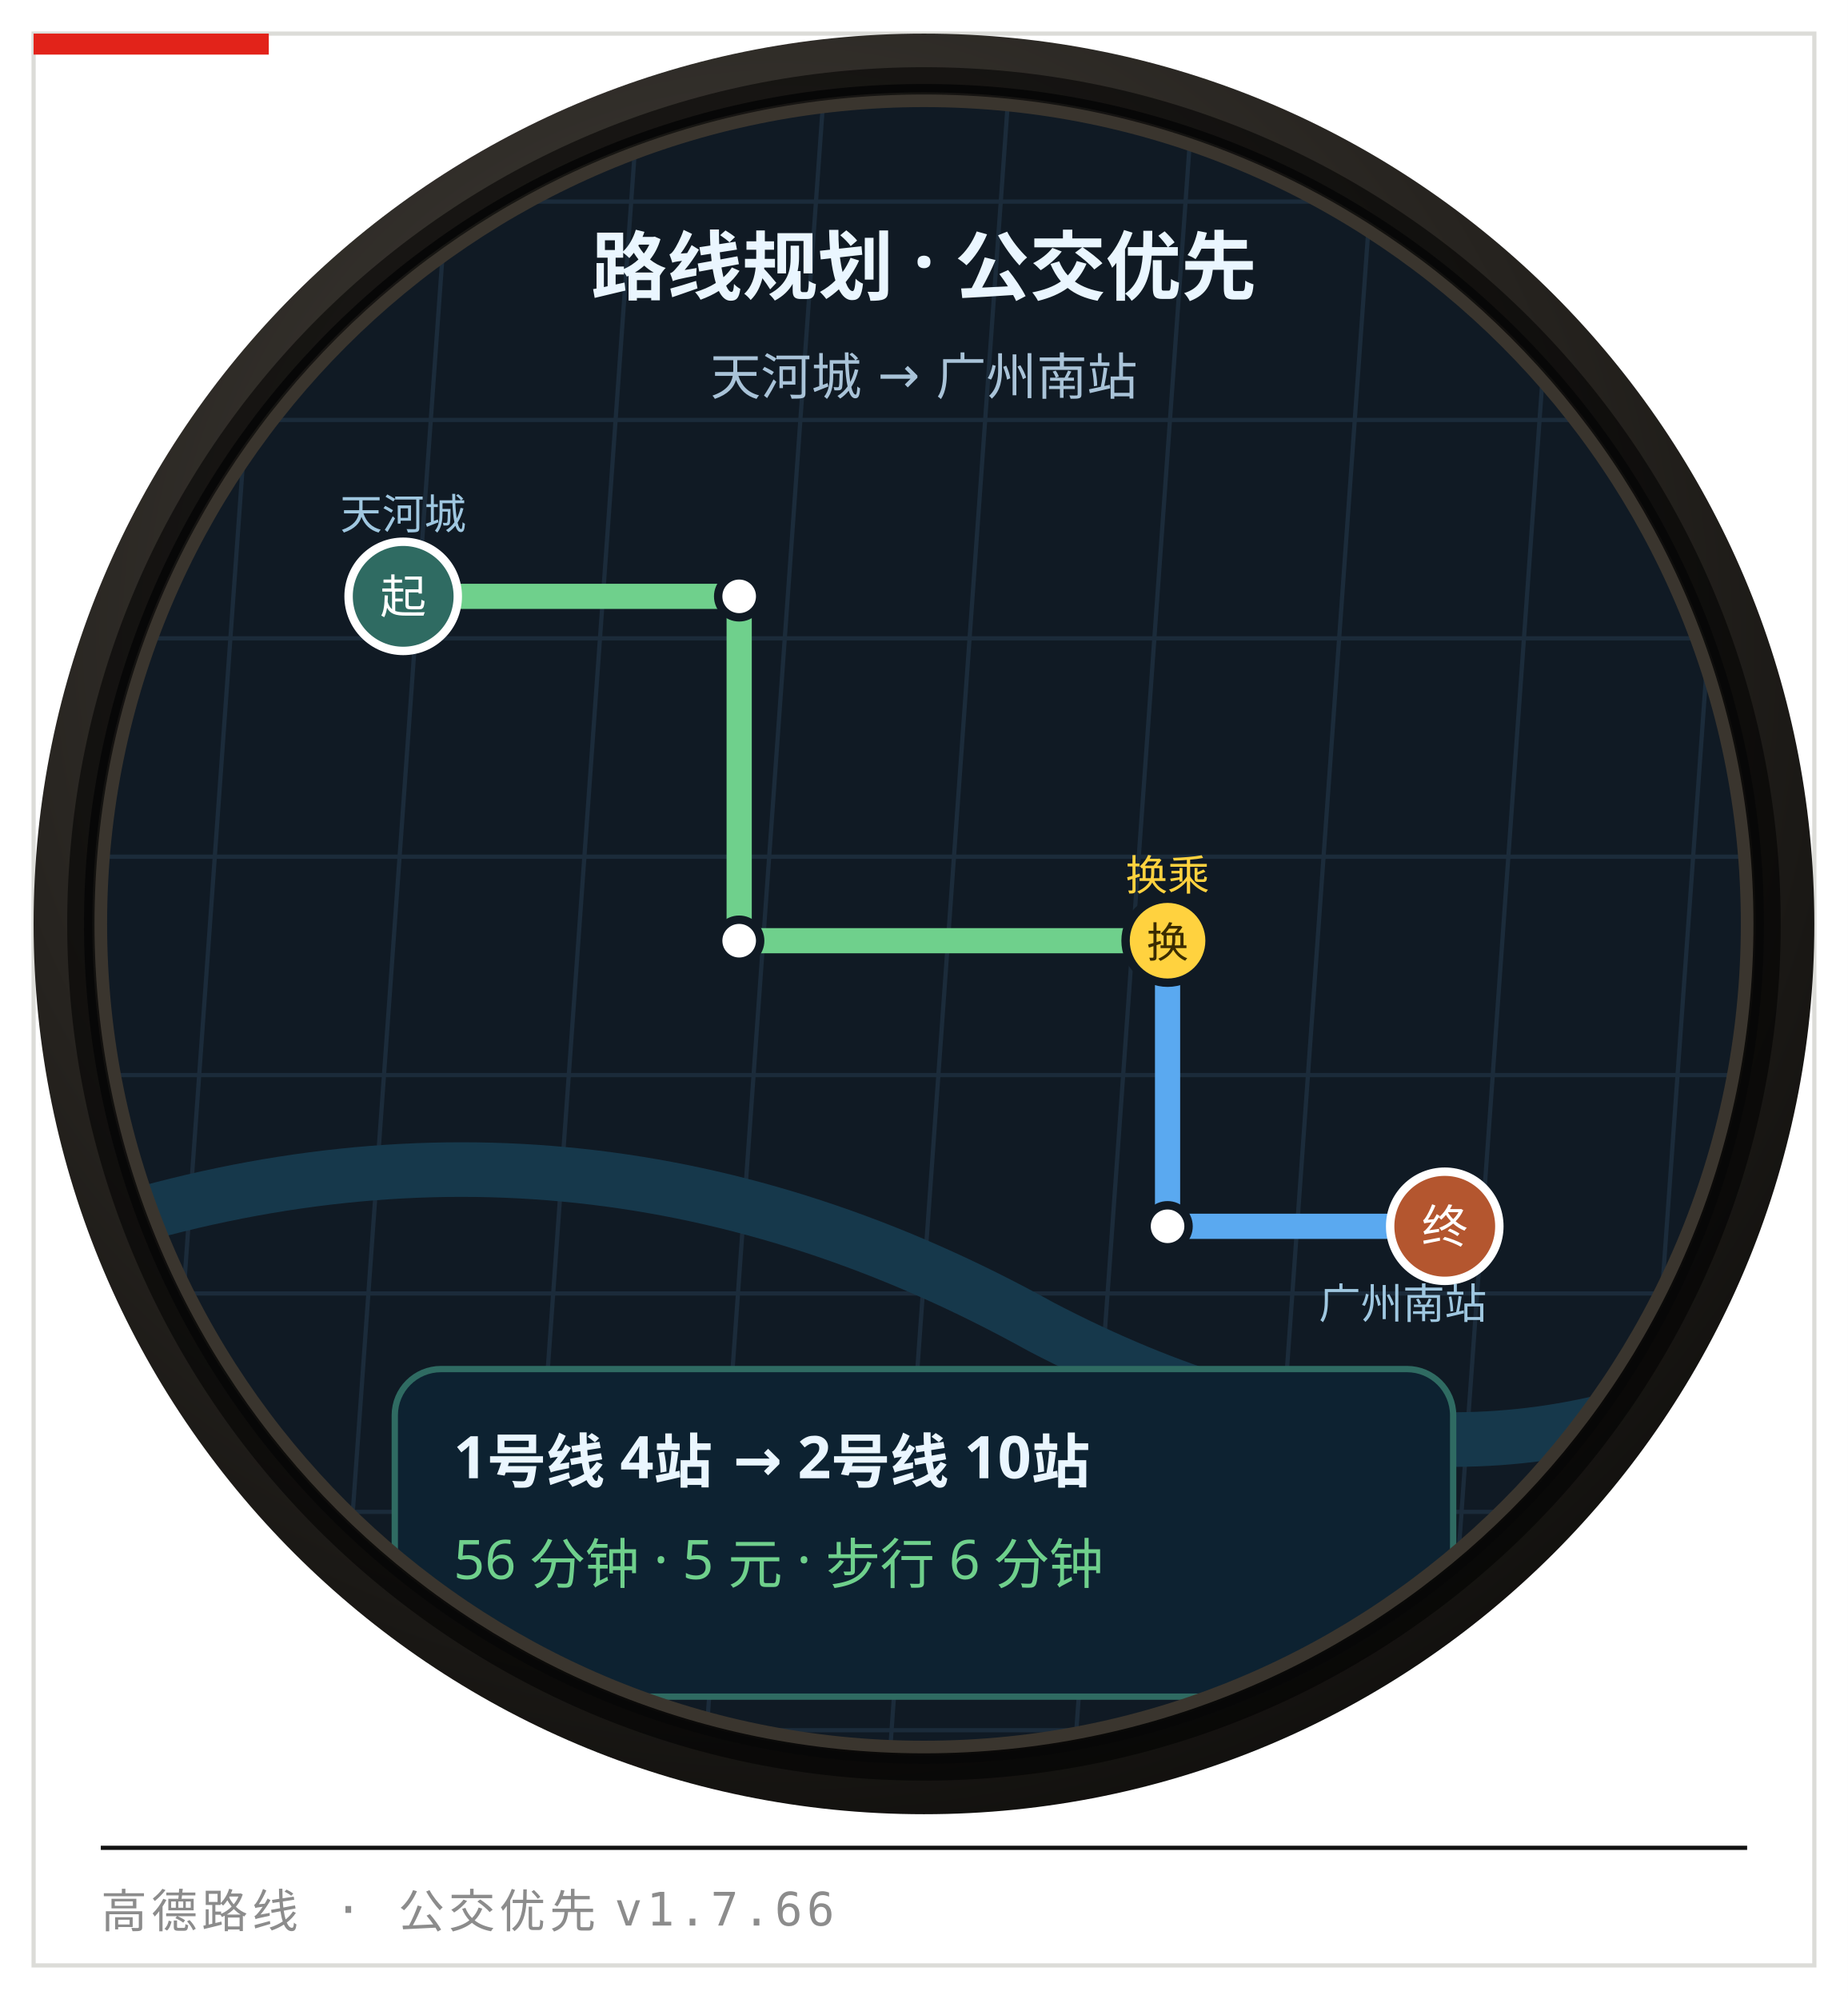
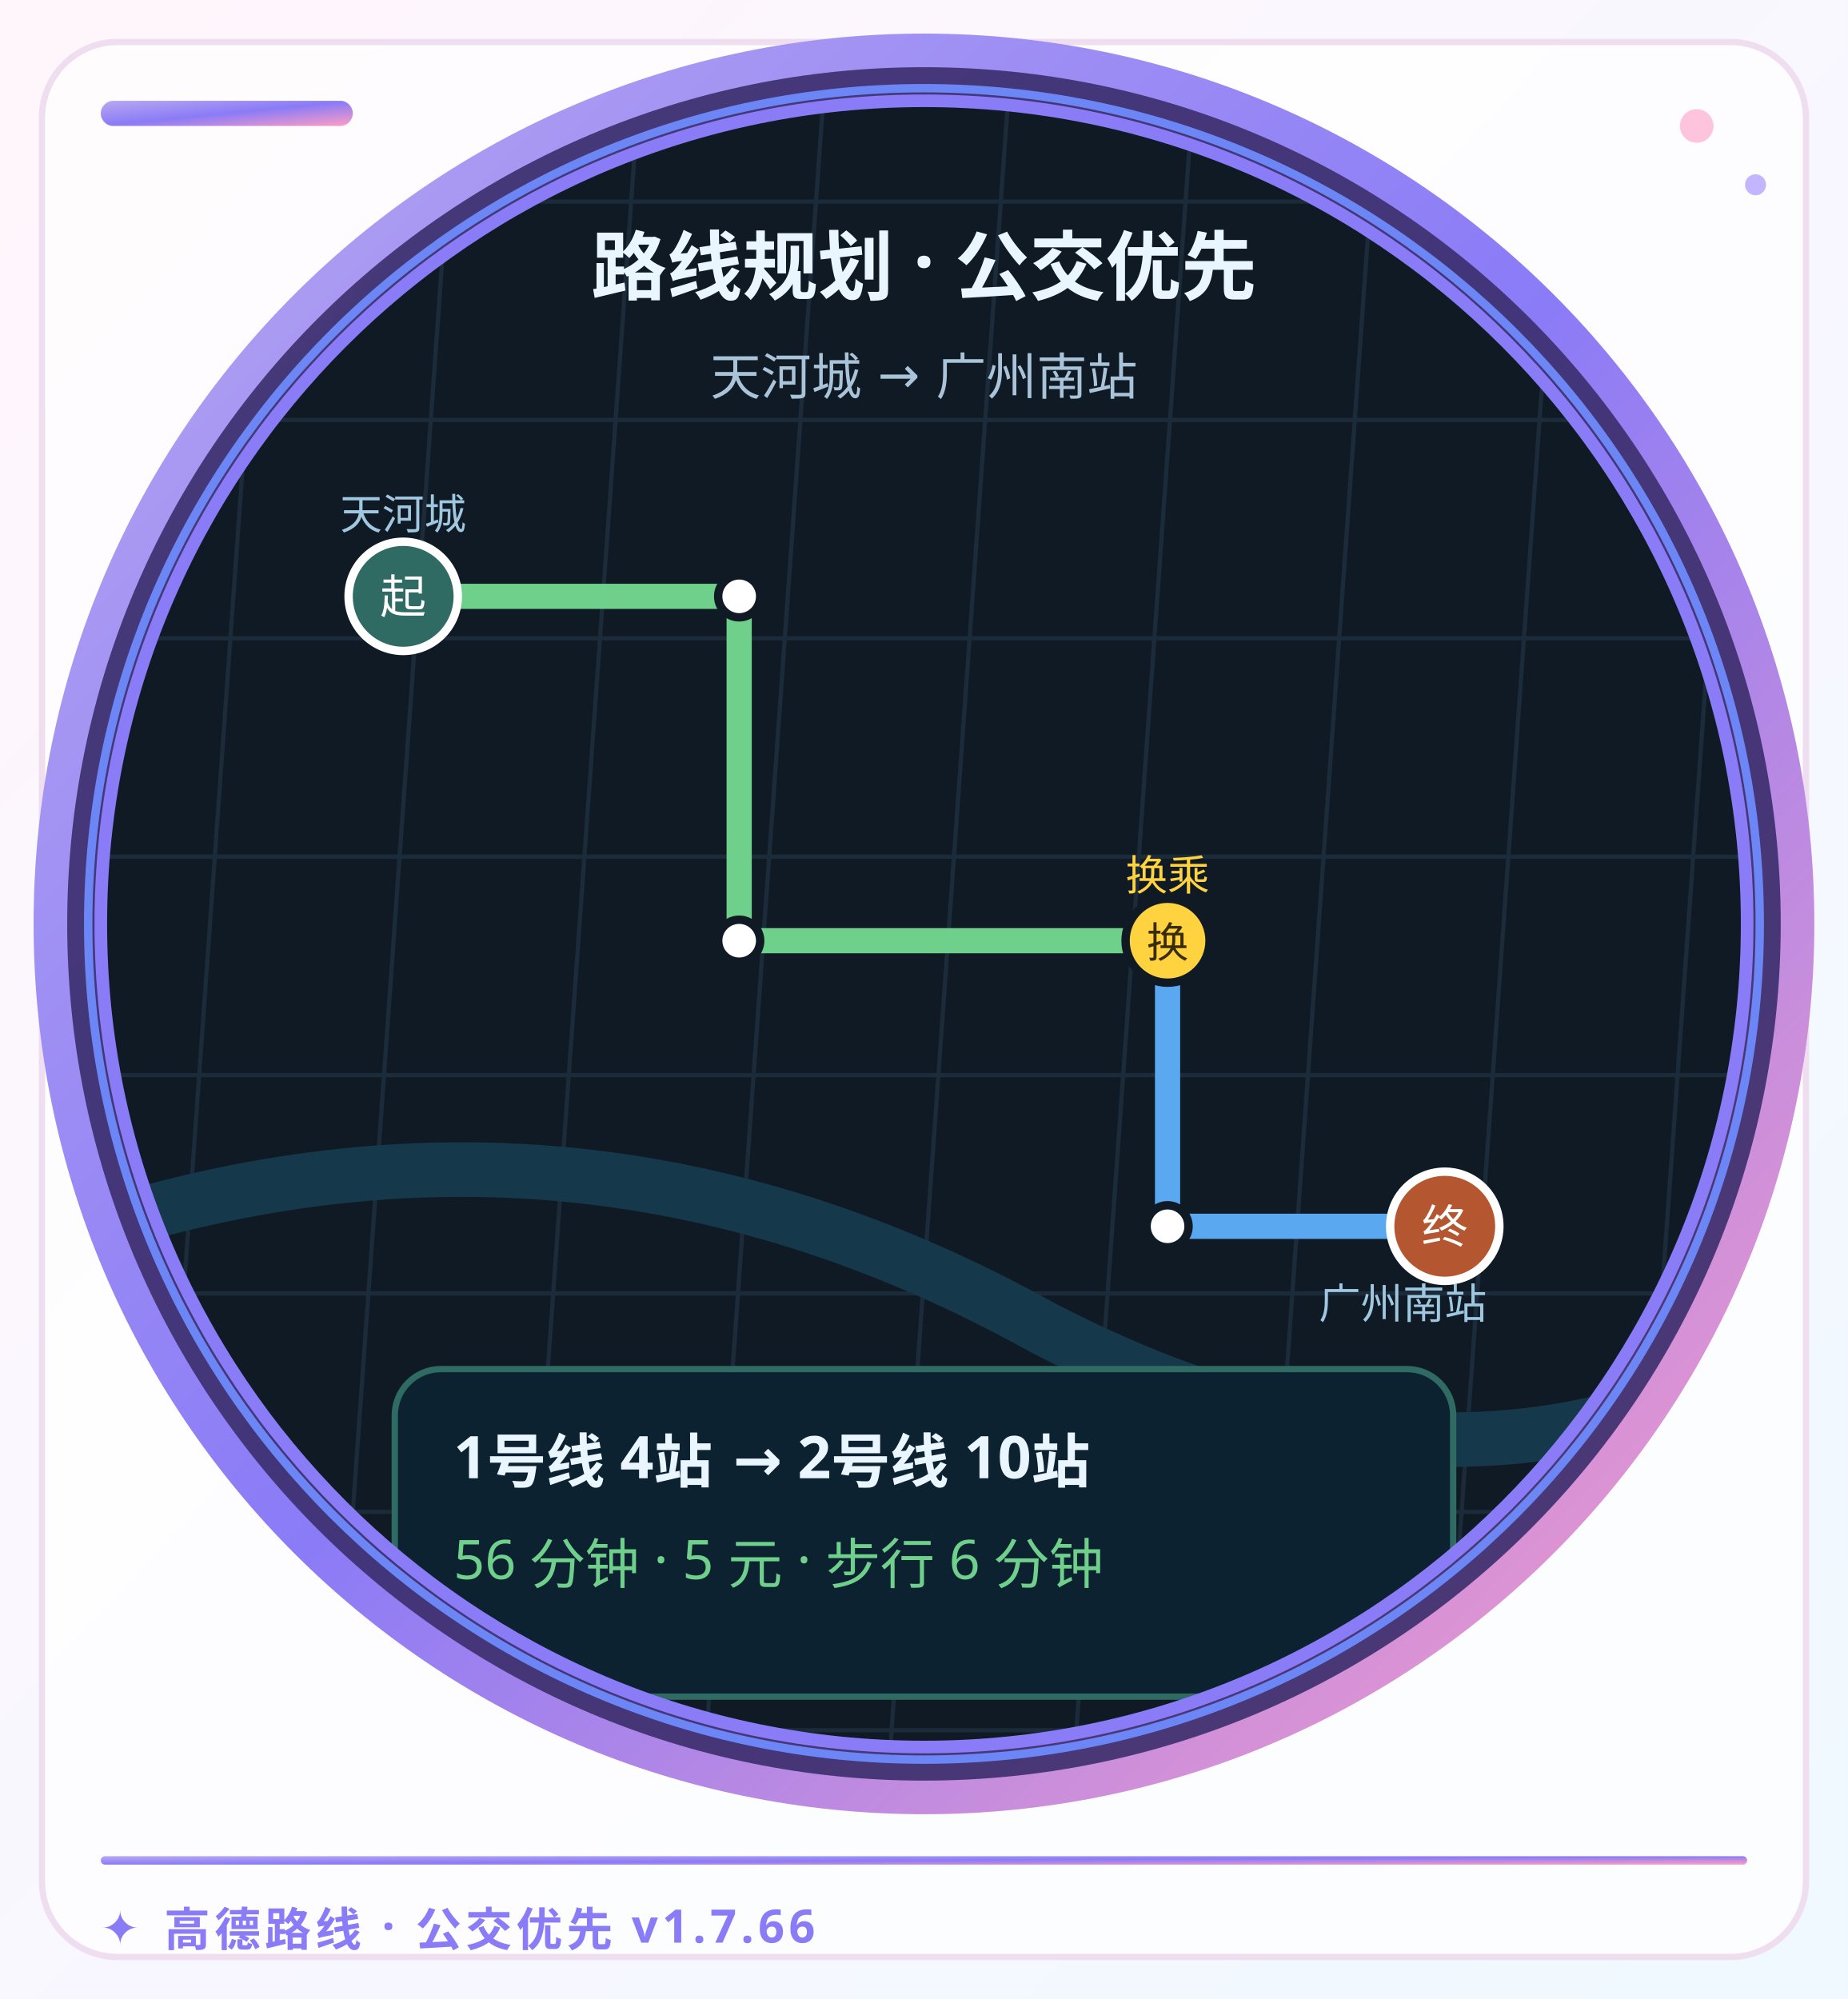
<svg xmlns="http://www.w3.org/2000/svg" viewBox="0 0 440 476" width="440" height="476" role="img" aria-label="高德路线 · 公交优先 v1.7.66">
  <defs>
-     <radialGradient id="bezel" cx="42%" cy="34%" r="72%">
-       <stop offset="0%" stop-color="#4a4640" />
-       <stop offset="62%" stop-color="#26231f" />
-       <stop offset="100%" stop-color="#0e0d0b" />
-     </radialGradient>
+     <linearGradient id="cardbg" x1="0" y1="0" x2="1" y2="1">
+       <stop offset="0%" stop-color="#fff6fb" />
+       <stop offset="55%" stop-color="#f8f7ff" />
+       <stop offset="100%" stop-color="#eff9ff" />
+     </linearGradient>
+     <linearGradient id="rim" x1="0" y1="0" x2="1" y2="1">
+       <stop offset="0%" stop-color="#b8a8f0" />
+       <stop offset="50%" stop-color="#8a7bf7" />
+       <stop offset="100%" stop-color="#ff9ec4" />
+     </linearGradient>
    <clipPath id="scr">
      <circle cx="220" cy="220" r="196" />
    </clipPath>
  </defs>
-   <rect width="440" height="476" fill="#ffffff" />
-   <rect x="8" y="8" width="424" height="460" fill="none" stroke="#dcdcd8" stroke-width="1" />
-   <rect x="8" y="8" width="56" height="5" fill="#e2231a" />
-   <circle cx="220" cy="220" r="212" fill="url(#bezel)" />
-   <circle cx="220" cy="220" r="204" fill="#000" opacity=".55" />
-   <circle cx="220" cy="220" r="199" fill="none" stroke="#070707" stroke-width="2" />
+   <rect width="440" height="476" fill="url(#cardbg)" />
+   <rect x="10" y="10" width="420" height="456" rx="18" fill="#ffffff" fill-opacity=".72" stroke="#eedef0" stroke-width="1.5" />
+   <rect x="24" y="24" width="60" height="6" rx="3" fill="url(#rim)" />
+   <circle cx="404" cy="30" r="4" fill="#ffc4dd" />
+   <circle cx="418" cy="44" r="2.5" fill="#c3b6ff" />
+   <circle cx="220" cy="220" r="212" fill="url(#rim)" />
+   <circle cx="220" cy="220" r="204" fill="#3b2d6b" opacity=".9" />
+   <circle cx="220" cy="220" r="199" fill="none" stroke="#6c86f5" stroke-width="2" />
  <g clip-path="url(#scr)">
    <rect x="0" y="0" width="440" height="440" fill="#101a24" />
    <line x1="20" y1="24" x2="-8" y2="416" stroke="#1b2b3a" stroke-width="1" />
    <line x1="64" y1="24" x2="36" y2="416" stroke="#1b2b3a" stroke-width="1" />
    <line x1="108" y1="24" x2="80" y2="416" stroke="#1b2b3a" stroke-width="1" />
    <line x1="152" y1="24" x2="124" y2="416" stroke="#1b2b3a" stroke-width="1" />
    <line x1="196" y1="24" x2="168" y2="416" stroke="#1b2b3a" stroke-width="1" />
    <line x1="240" y1="24" x2="212" y2="416" stroke="#1b2b3a" stroke-width="1" />
    <line x1="284" y1="24" x2="256" y2="416" stroke="#1b2b3a" stroke-width="1" />
    <line x1="328" y1="24" x2="300" y2="416" stroke="#1b2b3a" stroke-width="1" />
    <line x1="372" y1="24" x2="344" y2="416" stroke="#1b2b3a" stroke-width="1" />
    <line x1="416" y1="24" x2="388" y2="416" stroke="#1b2b3a" stroke-width="1" />
    <line x1="24" y1="48" x2="416" y2="48" stroke="#1b2b3a" stroke-width="1" />
    <line x1="24" y1="100" x2="416" y2="100" stroke="#1b2b3a" stroke-width="1" />
    <line x1="24" y1="152" x2="416" y2="152" stroke="#1b2b3a" stroke-width="1" />
    <line x1="24" y1="204" x2="416" y2="204" stroke="#1b2b3a" stroke-width="1" />
    <line x1="24" y1="256" x2="416" y2="256" stroke="#1b2b3a" stroke-width="1" />
    <line x1="24" y1="308" x2="416" y2="308" stroke="#1b2b3a" stroke-width="1" />
    <line x1="24" y1="360" x2="416" y2="360" stroke="#1b2b3a" stroke-width="1" />
    <line x1="24" y1="412" x2="416" y2="412" stroke="#1b2b3a" stroke-width="1" />
    <path d="M24 292 Q140 256 248 316 Q340 364 416 326" fill="none" stroke="#16384b" stroke-width="13" />
    <path d="M96 142 L176 142 L176 224 L278 224" fill="none" stroke="#6fd08c" stroke-width="6" stroke-linecap="round" stroke-linejoin="round" />
    <path d="M278 224 L278 292 L344 292" fill="none" stroke="#5aa9f0" stroke-width="6" stroke-linecap="round" stroke-linejoin="round" />
    <circle cx="96" cy="142" r="5" fill="#fff" stroke="#101a24" stroke-width="2" />
    <circle cx="176" cy="142" r="5" fill="#fff" stroke="#101a24" stroke-width="2" />
    <circle cx="176" cy="224" r="5" fill="#fff" stroke="#101a24" stroke-width="2" />
    <circle cx="278" cy="224" r="5" fill="#fff" stroke="#101a24" stroke-width="2" />
    <circle cx="278" cy="292" r="5" fill="#fff" stroke="#101a24" stroke-width="2" />
    <circle cx="344" cy="292" r="5" fill="#fff" stroke="#101a24" stroke-width="2" />
    <circle cx="96" cy="142" r="13" fill="#2f6b62" stroke="#fff" stroke-width="2" />
    <circle cx="344" cy="292" r="13" fill="#b4562f" stroke="#fff" stroke-width="2" />
    <text x="96" y="146" text-anchor="middle" font-family="'Microsoft YaHei','PingFang SC',sans-serif" font-size="11" fill="#fff">起</text>
    <text x="344" y="296" text-anchor="middle" font-family="'Microsoft YaHei','PingFang SC',sans-serif" font-size="11" fill="#fff">终</text>
    <circle cx="278" cy="224" r="10" fill="#ffd23f" stroke="#101a24" stroke-width="2" />
    <text x="278" y="228" text-anchor="middle" font-family="'Microsoft YaHei','PingFang SC',sans-serif" font-size="10" fill="#3b2c00">换</text>
    <text x="220" y="70" text-anchor="middle" font-family="'Microsoft YaHei','PingFang SC',sans-serif" font-size="18" font-weight="bold" fill="#eaf6ff">路线规划 · 公交优先</text>
    <text x="220" y="94" text-anchor="middle" font-family="'Microsoft YaHei','PingFang SC',sans-serif" font-size="12" fill="#a9c3d8">天河城 → 广州南站</text>
    <text x="96" y="126" text-anchor="middle" font-family="'Microsoft YaHei','PingFang SC',sans-serif" font-size="10" fill="#9fc7e0">天河城</text>
    <text x="334" y="314" text-anchor="middle" font-family="'Microsoft YaHei','PingFang SC',sans-serif" font-size="10" fill="#9fc7e0">广州南站</text>
    <text x="278" y="212" text-anchor="middle" font-family="'Microsoft YaHei','PingFang SC',sans-serif" font-size="10" fill="#ffd23f">换乘</text>
    <rect x="94" y="326" width="252" height="78" rx="11" fill="#0d2231" stroke="#2f6b62" stroke-width="1.5" />
    <text x="108" y="352" font-family="'Microsoft YaHei','PingFang SC',sans-serif" font-size="14" font-weight="bold" fill="#eaf6ff">1号线 4站 → 2号线 10站</text>
    <text x="108" y="376" font-family="'Microsoft YaHei','PingFang SC',sans-serif" font-size="13" fill="#6fd08c">56 分钟 · 5 元 · 步行 6 分钟</text>
  </g>
-   <circle cx="220" cy="220" r="196" fill="none" stroke="#3a352e" stroke-width="3" />
-   <line x1="24" y1="440" x2="416" y2="440" stroke="#111111" stroke-width="1" />
-   <text x="24" y="459" text-anchor="start" font-family="ui-monospace,Consolas,monospace" font-size="11" letter-spacing="1" fill="#8c8c8c">高德路线 · 公交优先 v1.7.66</text>
+   <circle cx="220" cy="220" r="196" fill="none" stroke="#8a7bf7" stroke-width="3" />
+   <rect x="24" y="442" width="392" height="2" rx="1" fill="url(#rim)" />
+   <text x="24" y="463" text-anchor="start" font-family="'Microsoft YaHei','PingFang SC',sans-serif" font-size="11" font-weight="bold" letter-spacing="1" fill="#8a7bf7">✦ 高德路线 · 公交优先 v1.7.66</text>
</svg>
